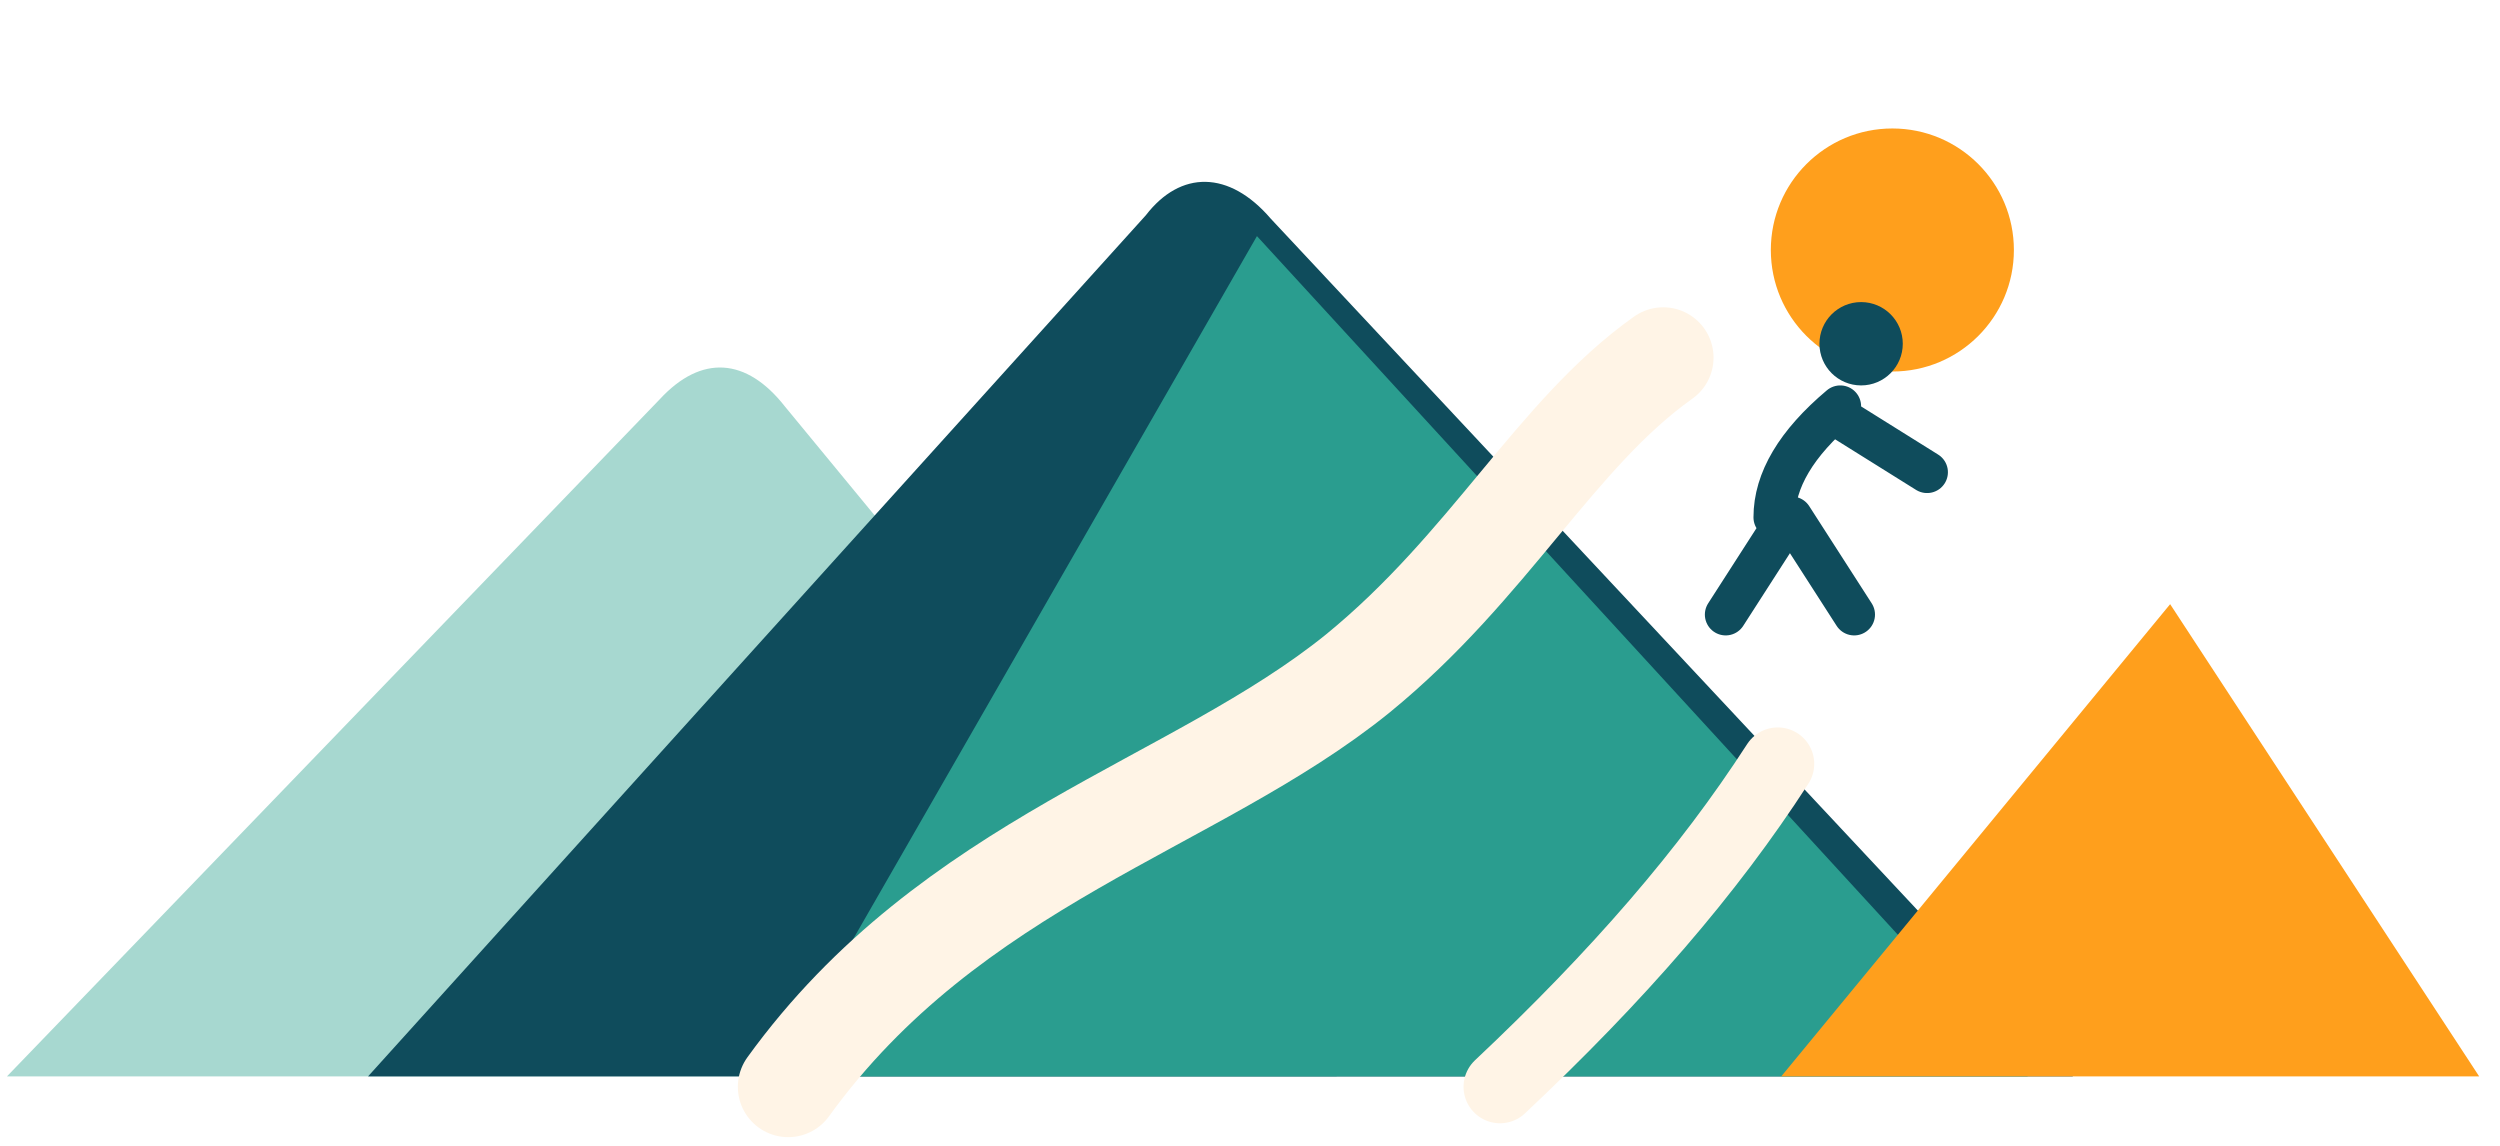
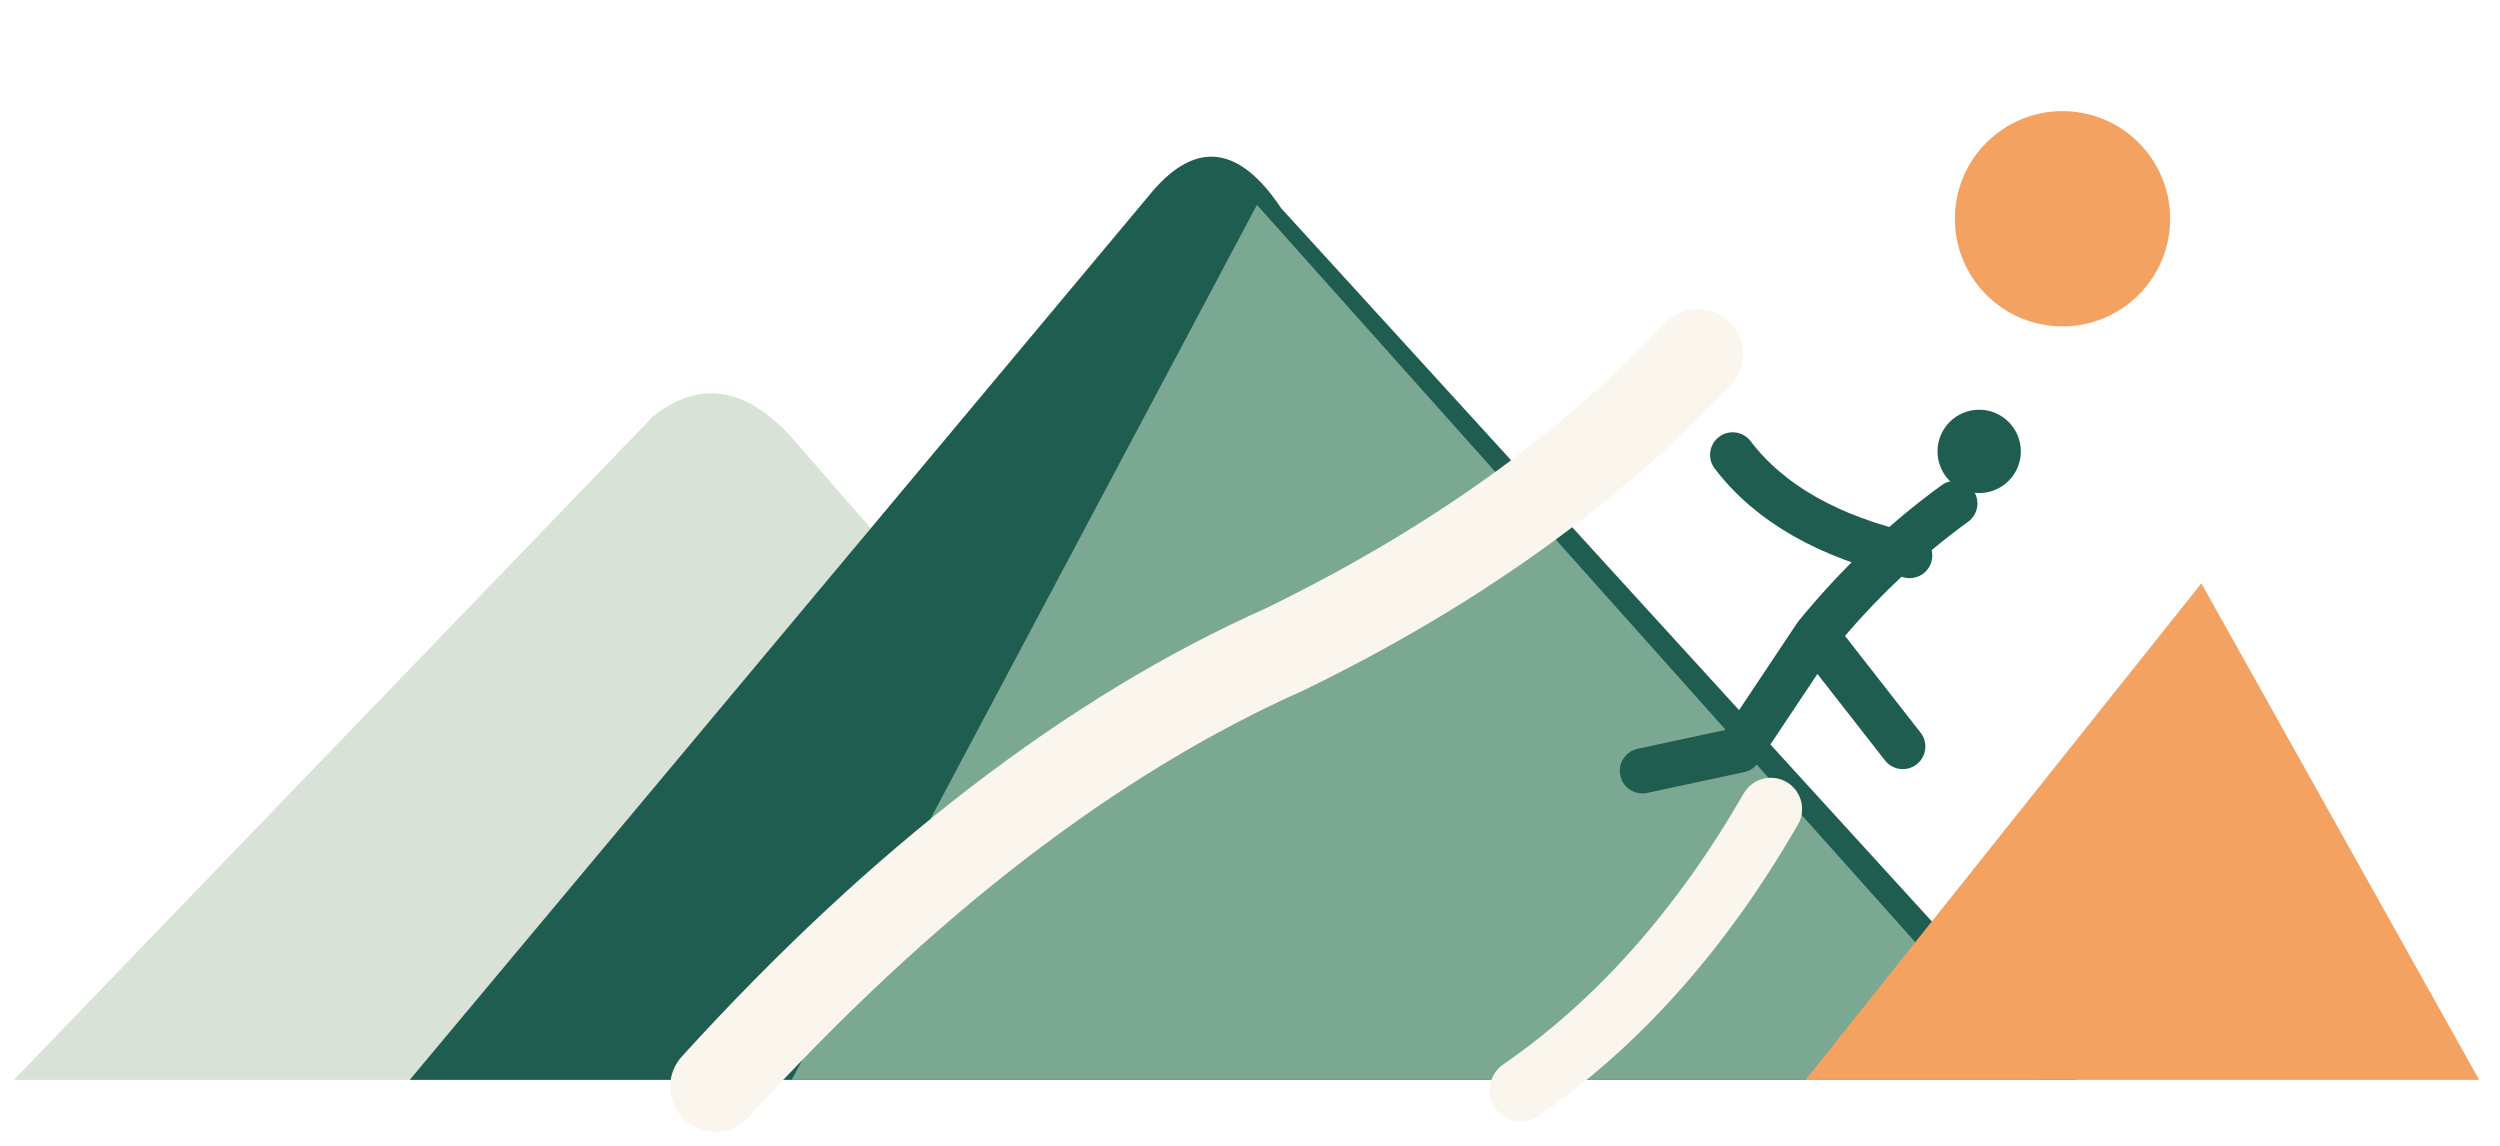
<svg xmlns="http://www.w3.org/2000/svg" viewBox="0 0 720 330" fill="none" aria-hidden="true">
-   <circle cx="545" cy="72" r="35" fill="#FF9F1C" />
-   <path d="M2 310 190 115c12-13 25-12 36 2l159 193Z" fill="#A7D8D0" />
-   <path d="M106 310 330 62c10-13 24-13 36 1l231 247Z" fill="#0F4C5C" />
-   <path d="m223 310 139-242 222 242Z" fill="#2A9D8F" />
-   <path d="M227 313c47-65 117-81 164-119 38-31 57-69 88-91" stroke="#FFF4E6" stroke-width="29" stroke-linecap="round" />
-   <path d="M432 313c34-32 60-62 80-93" stroke="#FFF4E6" stroke-width="21" stroke-linecap="round" />
-   <path d="m513 310 112-136 89 136Z" fill="#FF9F1C" />
-   <circle cx="536" cy="99" r="12" fill="#0F4C5C" />
-   <path d="M530 117q-19 16-19 32m20-28 24 15m-40 13-18 28m19-28 18 28" stroke="#0F4C5C" stroke-width="12" stroke-linecap="round" stroke-linejoin="round" />
+   <circle cx="594" cy="63" r="31" fill="#F4A261" />
+   <path d="M4 311 188 120Q208 104 228 126L389 311Z" fill="#D8E2D7" />
+   <path d="M118 311 332 55Q351 33 369 60L598 311Z" fill="#1F5D50" />
+   <path d="M228 311 362 59 587 311Z" fill="#7BA892" />
+   <path d="M206 313Q287 224 370 187Q442 152 489 102" stroke="#FAF6EE" stroke-width="26" stroke-linecap="round" />
+   <path d="M438 314Q480 285 510 233" stroke="#FAF6EE" stroke-width="18" stroke-linecap="round" />
+   <path d="M520 311 634 168 714 311Z" fill="#F4A261" />
+   <circle cx="570" cy="130" r="12" fill="#1F5D50" />
+   <path d="M563 145Q541 161 523 183M550 160Q515 152 499 131M523 183 501 216 473 222M523 183 548 215" stroke="#1F5D50" stroke-width="13" stroke-linecap="round" stroke-linejoin="round" fill="none" />
</svg>
